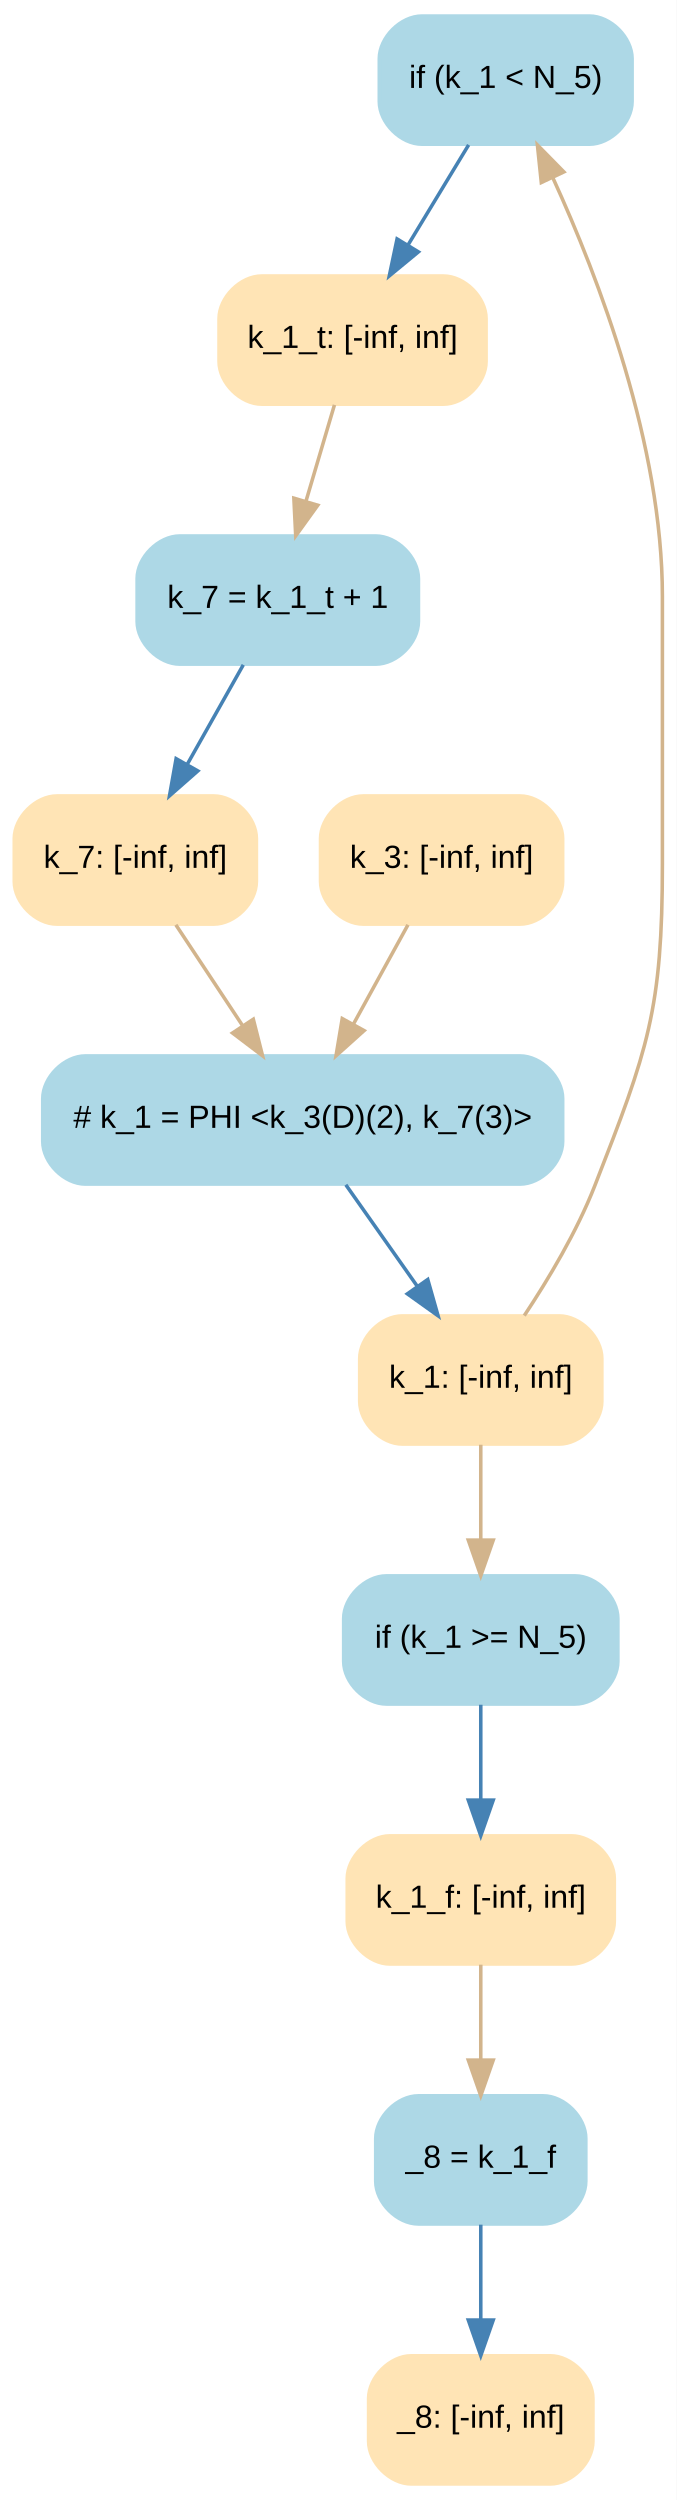
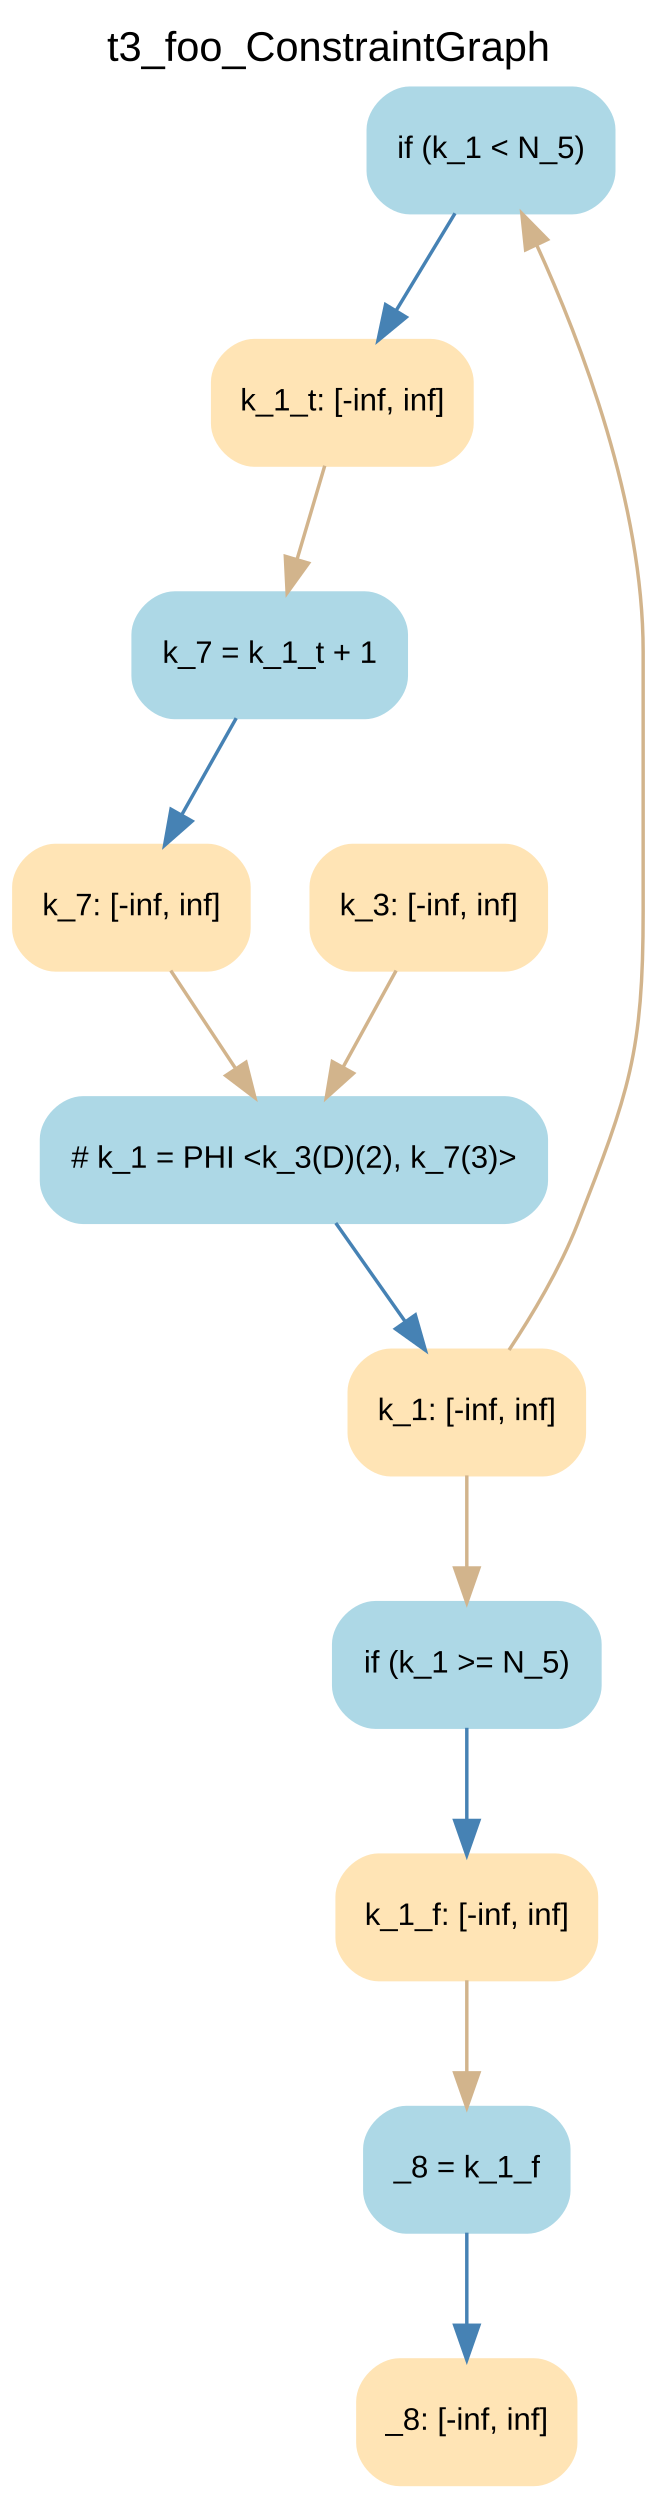
- <svg xmlns="http://www.w3.org/2000/svg" width="190pt" height="702pt" viewBox="0.00 0.00 190.00 702.00">
-   <g id="graph0" class="graph" transform="scale(1 1) rotate(0) translate(4 698)">
-     <polygon fill="white" stroke="none" points="-4,4 -4,-698 186,-698 186,4 -4,4" />
+ <svg xmlns="http://www.w3.org/2000/svg" width="190pt" height="723pt" viewBox="0.00 0.00 190.00 723.00">
+   <g id="graph0" class="graph" transform="scale(1 1) rotate(0) translate(4 719)">
+     <polygon fill="white" stroke="none" points="-4,4 -4,-719 186,-719 186,4 -4,4" />
+     <text text-anchor="middle" x="91" y="-701.4" font-family="Arial" font-size="12.00">t3_foo_ConstraintGraph</text>
    <g id="node1" class="node">
      <path fill="lightblue" stroke="lightblue" d="M114.5,-657.5C114.5,-657.5 161.5,-657.5 161.5,-657.5 167.5,-657.5 173.5,-663.5 173.5,-669.5 173.5,-669.5 173.5,-681.5 173.5,-681.5 173.5,-687.5 167.5,-693.5 161.5,-693.5 161.5,-693.5 114.5,-693.5 114.5,-693.5 108.5,-693.5 102.5,-687.5 102.5,-681.5 102.5,-681.5 102.5,-669.5 102.5,-669.5 102.5,-663.5 108.5,-657.5 114.5,-657.5" />
      <text text-anchor="middle" x="138" y="-673.3" font-family="Arial" font-size="9.00">if (k_1 &lt; N_5)</text>
    </g>
    <g id="node2" class="node">
      <path fill="moccasin" stroke="moccasin" d="M69.5,-584.5C69.5,-584.5 120.5,-584.5 120.5,-584.5 126.5,-584.5 132.5,-590.5 132.5,-596.5 132.5,-596.5 132.5,-608.5 132.5,-608.5 132.5,-614.5 126.5,-620.5 120.5,-620.5 120.5,-620.5 69.5,-620.5 69.5,-620.5 63.5,-620.5 57.5,-614.5 57.5,-608.5 57.5,-608.5 57.5,-596.5 57.5,-596.5 57.5,-590.5 63.5,-584.5 69.5,-584.5" />
      <text text-anchor="middle" x="95" y="-600.3" font-family="Arial" font-size="9.00">k_1_t: [-inf, inf]</text>
    </g>
    <g id="edge1" class="edge">
      <path fill="none" stroke="steelblue" d="M127.591,-657.313C122.468,-648.853 116.187,-638.484 110.512,-629.112" />
      <polygon fill="steelblue" stroke="steelblue" points="113.487,-627.269 105.313,-620.529 107.5,-630.896 113.487,-627.269" />
    </g>
    <g id="node3" class="node">
      <path fill="lightblue" stroke="lightblue" d="M46.5,-511.5C46.5,-511.5 101.5,-511.5 101.5,-511.5 107.5,-511.5 113.5,-517.5 113.5,-523.5 113.5,-523.5 113.5,-535.5 113.5,-535.5 113.5,-541.5 107.5,-547.5 101.5,-547.5 101.5,-547.5 46.5,-547.5 46.5,-547.5 40.5,-547.5 34.5,-541.5 34.5,-535.5 34.5,-535.5 34.5,-523.5 34.5,-523.5 34.5,-517.5 40.5,-511.5 46.5,-511.5" />
      <text text-anchor="middle" x="74" y="-527.3" font-family="Arial" font-size="9.00">k_7 = k_1_t + 1</text>
    </g>
    <g id="edge9" class="edge">
      <path fill="none" stroke="tan" d="M89.916,-584.313C87.518,-576.202 84.599,-566.336 81.92,-557.277" />
      <polygon fill="tan" stroke="tan" points="85.229,-556.125 79.037,-547.529 78.517,-558.111 85.229,-556.125" />
    </g>
    <g id="node4" class="node">
      <path fill="moccasin" stroke="moccasin" d="M12,-438.5C12,-438.5 56,-438.5 56,-438.5 62,-438.5 68,-444.5 68,-450.5 68,-450.5 68,-462.5 68,-462.5 68,-468.5 62,-474.5 56,-474.5 56,-474.5 12,-474.5 12,-474.5 6,-474.5 0,-468.5 0,-462.5 0,-462.5 0,-450.5 0,-450.5 0,-444.5 6,-438.5 12,-438.5" />
      <text text-anchor="middle" x="34" y="-454.3" font-family="Arial" font-size="9.00">k_7: [-inf, inf]</text>
    </g>
    <g id="edge2" class="edge">
      <path fill="none" stroke="steelblue" d="M64.317,-511.313C59.6,-502.941 53.829,-492.697 48.593,-483.403" />
      <polygon fill="steelblue" stroke="steelblue" points="51.552,-481.523 43.594,-474.529 45.453,-484.959 51.552,-481.523" />
    </g>
    <g id="node5" class="node">
      <path fill="lightblue" stroke="lightblue" d="M20,-365.5C20,-365.5 142,-365.5 142,-365.5 148,-365.5 154,-371.5 154,-377.5 154,-377.5 154,-389.5 154,-389.5 154,-395.5 148,-401.5 142,-401.5 142,-401.5 20,-401.5 20,-401.5 14,-401.5 8,-395.5 8,-389.5 8,-389.5 8,-377.5 8,-377.5 8,-371.5 14,-365.5 20,-365.5" />
      <text text-anchor="middle" x="81" y="-381.3" font-family="Arial" font-size="9.00"># k_1 = PHI &lt;k_3(D)(2), k_7(3)&gt;</text>
    </g>
    <g id="edge6" class="edge">
      <path fill="none" stroke="tan" d="M45.377,-438.313C50.977,-429.853 57.842,-419.484 64.045,-410.112" />
      <polygon fill="tan" stroke="tan" points="67.126,-411.799 69.727,-401.529 61.289,-407.935 67.126,-411.799" />
    </g>
    <g id="node6" class="node">
      <path fill="moccasin" stroke="moccasin" d="M109,-292.5C109,-292.5 153,-292.5 153,-292.5 159,-292.5 165,-298.5 165,-304.5 165,-304.5 165,-316.5 165,-316.5 165,-322.5 159,-328.5 153,-328.5 153,-328.5 109,-328.5 109,-328.5 103,-328.5 97,-322.5 97,-316.5 97,-316.5 97,-304.5 97,-304.5 97,-298.5 103,-292.5 109,-292.5" />
      <text text-anchor="middle" x="131" y="-308.3" font-family="Arial" font-size="9.00">k_1: [-inf, inf]</text>
    </g>
    <g id="edge3" class="edge">
      <path fill="none" stroke="steelblue" d="M93.104,-365.313C99.122,-356.766 106.514,-346.269 113.167,-336.823" />
      <polygon fill="steelblue" stroke="steelblue" points="116.112,-338.72 119.008,-328.529 110.388,-334.69 116.112,-338.72" />
    </g>
    <g id="edge7" class="edge">
      <path fill="none" stroke="tan" d="M143.214,-328.574C149.952,-338.724 157.952,-352.099 163,-365 177.977,-403.273 182,-414.401 182,-455.5 182,-530.5 182,-530.5 182,-530.5 182,-573.059 164.205,-619.726 151.248,-648.063" />
      <polygon fill="tan" stroke="tan" points="147.999,-646.747 146.904,-657.286 154.332,-649.73 147.999,-646.747" />
    </g>
    <g id="node7" class="node">
      <path fill="lightblue" stroke="lightblue" d="M104.5,-219.5C104.5,-219.5 157.5,-219.5 157.5,-219.5 163.5,-219.5 169.5,-225.5 169.5,-231.5 169.5,-231.5 169.5,-243.5 169.5,-243.5 169.5,-249.5 163.5,-255.5 157.5,-255.5 157.5,-255.5 104.5,-255.5 104.5,-255.5 98.5,-255.5 92.5,-249.5 92.5,-243.5 92.5,-243.5 92.5,-231.5 92.5,-231.5 92.5,-225.5 98.5,-219.5 104.5,-219.5" />
      <text text-anchor="middle" x="131" y="-235.3" font-family="Arial" font-size="9.00">if (k_1 &gt;= N_5)</text>
    </g>
    <g id="edge8" class="edge">
      <path fill="none" stroke="tan" d="M131,-292.313C131,-284.289 131,-274.547 131,-265.569" />
      <polygon fill="tan" stroke="tan" points="134.5,-265.529 131,-255.529 127.5,-265.529 134.5,-265.529" />
    </g>
    <g id="node8" class="node">
      <path fill="moccasin" stroke="moccasin" d="M105.5,-146.5C105.5,-146.5 156.5,-146.5 156.5,-146.5 162.5,-146.5 168.5,-152.5 168.5,-158.5 168.5,-158.5 168.5,-170.5 168.5,-170.5 168.5,-176.5 162.5,-182.5 156.5,-182.5 156.5,-182.5 105.5,-182.5 105.5,-182.5 99.5,-182.5 93.5,-176.5 93.5,-170.5 93.5,-170.5 93.5,-158.5 93.5,-158.5 93.5,-152.5 99.5,-146.5 105.5,-146.5" />
      <text text-anchor="middle" x="131" y="-162.3" font-family="Arial" font-size="9.00">k_1_f: [-inf, inf]</text>
    </g>
    <g id="edge4" class="edge">
      <path fill="none" stroke="steelblue" d="M131,-219.313C131,-211.289 131,-201.547 131,-192.569" />
      <polygon fill="steelblue" stroke="steelblue" points="134.5,-192.529 131,-182.529 127.5,-192.529 134.5,-192.529" />
    </g>
    <g id="node9" class="node">
      <path fill="lightblue" stroke="lightblue" d="M113.5,-73.5C113.5,-73.5 148.5,-73.5 148.5,-73.5 154.5,-73.5 160.5,-79.5 160.5,-85.5 160.5,-85.5 160.5,-97.5 160.5,-97.5 160.5,-103.5 154.5,-109.5 148.5,-109.5 148.5,-109.5 113.5,-109.5 113.5,-109.5 107.5,-109.5 101.5,-103.5 101.5,-97.5 101.5,-97.5 101.5,-85.5 101.5,-85.5 101.5,-79.5 107.5,-73.5 113.5,-73.5" />
      <text text-anchor="middle" x="131" y="-89.3" font-family="Arial" font-size="9.00">_8 = k_1_f</text>
    </g>
    <g id="edge11" class="edge">
      <path fill="none" stroke="tan" d="M131,-146.313C131,-138.289 131,-128.547 131,-119.569" />
      <polygon fill="tan" stroke="tan" points="134.5,-119.529 131,-109.529 127.5,-119.529 134.5,-119.529" />
    </g>
    <g id="node10" class="node">
      <path fill="moccasin" stroke="moccasin" d="M111.5,-0.5C111.5,-0.5 150.5,-0.5 150.5,-0.5 156.5,-0.5 162.5,-6.5 162.5,-12.5 162.5,-12.5 162.5,-24.5 162.5,-24.5 162.5,-30.5 156.5,-36.5 150.5,-36.5 150.5,-36.5 111.5,-36.5 111.5,-36.5 105.5,-36.5 99.5,-30.5 99.5,-24.5 99.5,-24.5 99.5,-12.5 99.5,-12.5 99.5,-6.5 105.5,-0.5 111.5,-0.5" />
      <text text-anchor="middle" x="131" y="-16.3" font-family="Arial" font-size="9.00">_8: [-inf, inf]</text>
    </g>
    <g id="edge5" class="edge">
      <path fill="none" stroke="steelblue" d="M131,-73.313C131,-65.29 131,-55.547 131,-46.569" />
      <polygon fill="steelblue" stroke="steelblue" points="134.5,-46.529 131,-36.529 127.5,-46.529 134.5,-46.529" />
    </g>
    <g id="node11" class="node">
      <path fill="moccasin" stroke="moccasin" d="M98,-438.5C98,-438.5 142,-438.5 142,-438.5 148,-438.5 154,-444.5 154,-450.5 154,-450.5 154,-462.5 154,-462.5 154,-468.5 148,-474.5 142,-474.5 142,-474.5 98,-474.5 98,-474.5 92,-474.5 86,-468.5 86,-462.5 86,-462.5 86,-450.5 86,-450.5 86,-444.5 92,-438.5 98,-438.5" />
      <text text-anchor="middle" x="120" y="-454.3" font-family="Arial" font-size="9.00">k_3: [-inf, inf]</text>
    </g>
    <g id="edge10" class="edge">
      <path fill="none" stroke="tan" d="M110.559,-438.313C105.96,-429.941 100.334,-419.697 95.228,-410.403" />
      <polygon fill="tan" stroke="tan" points="98.236,-408.609 90.354,-401.529 92.101,-411.979 98.236,-408.609" />
    </g>
  </g>
</svg>
